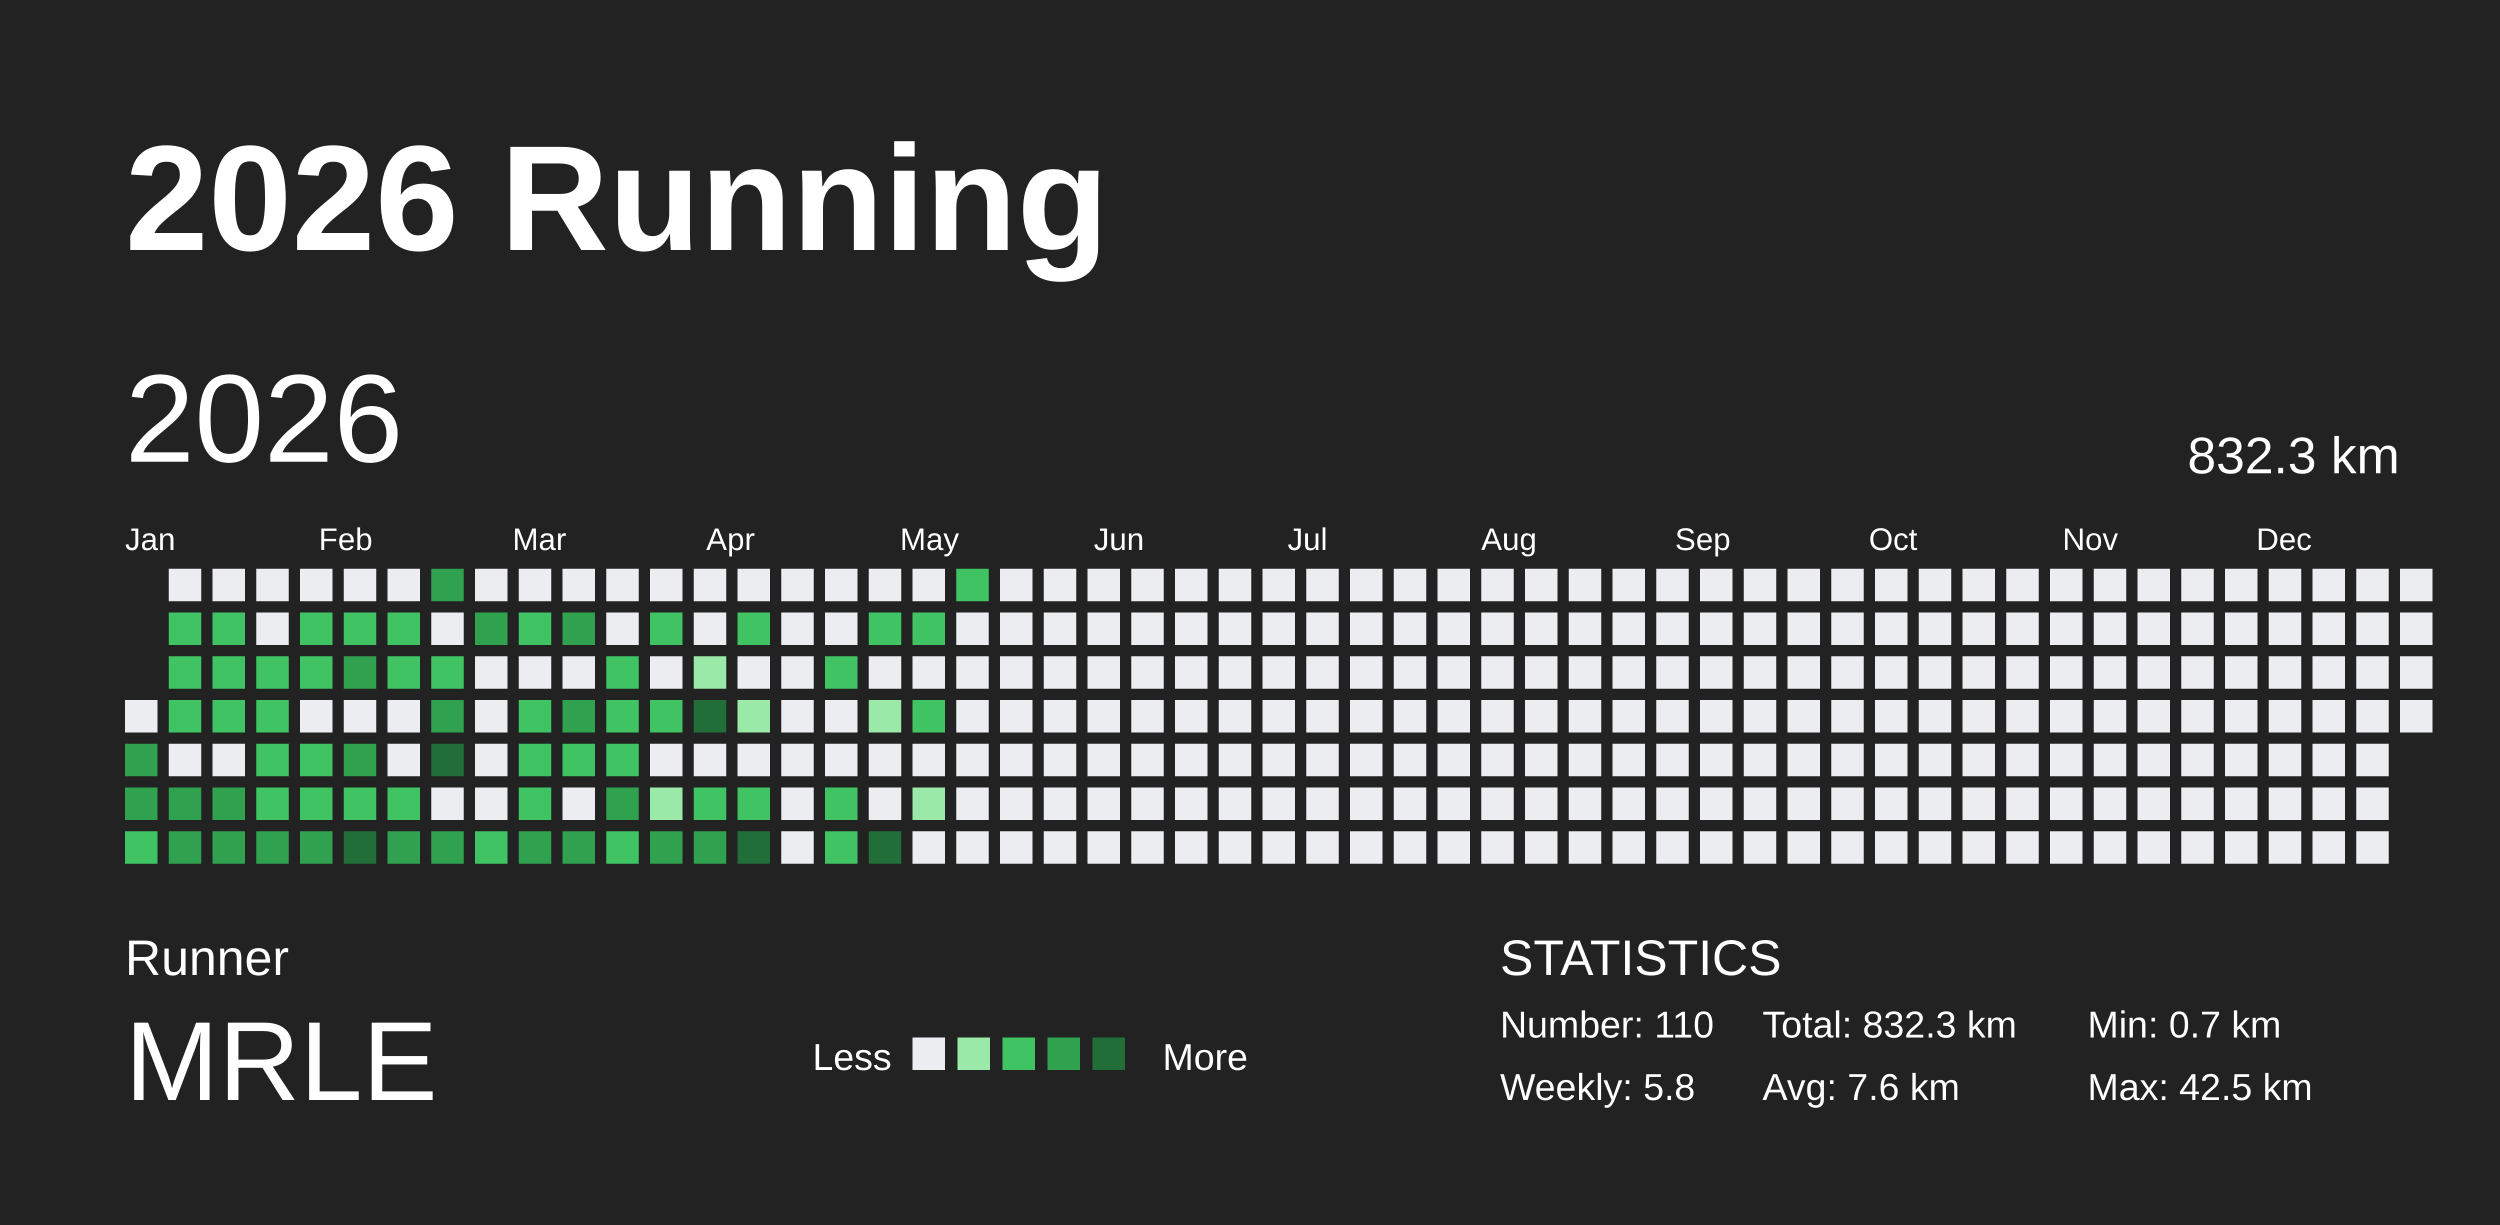
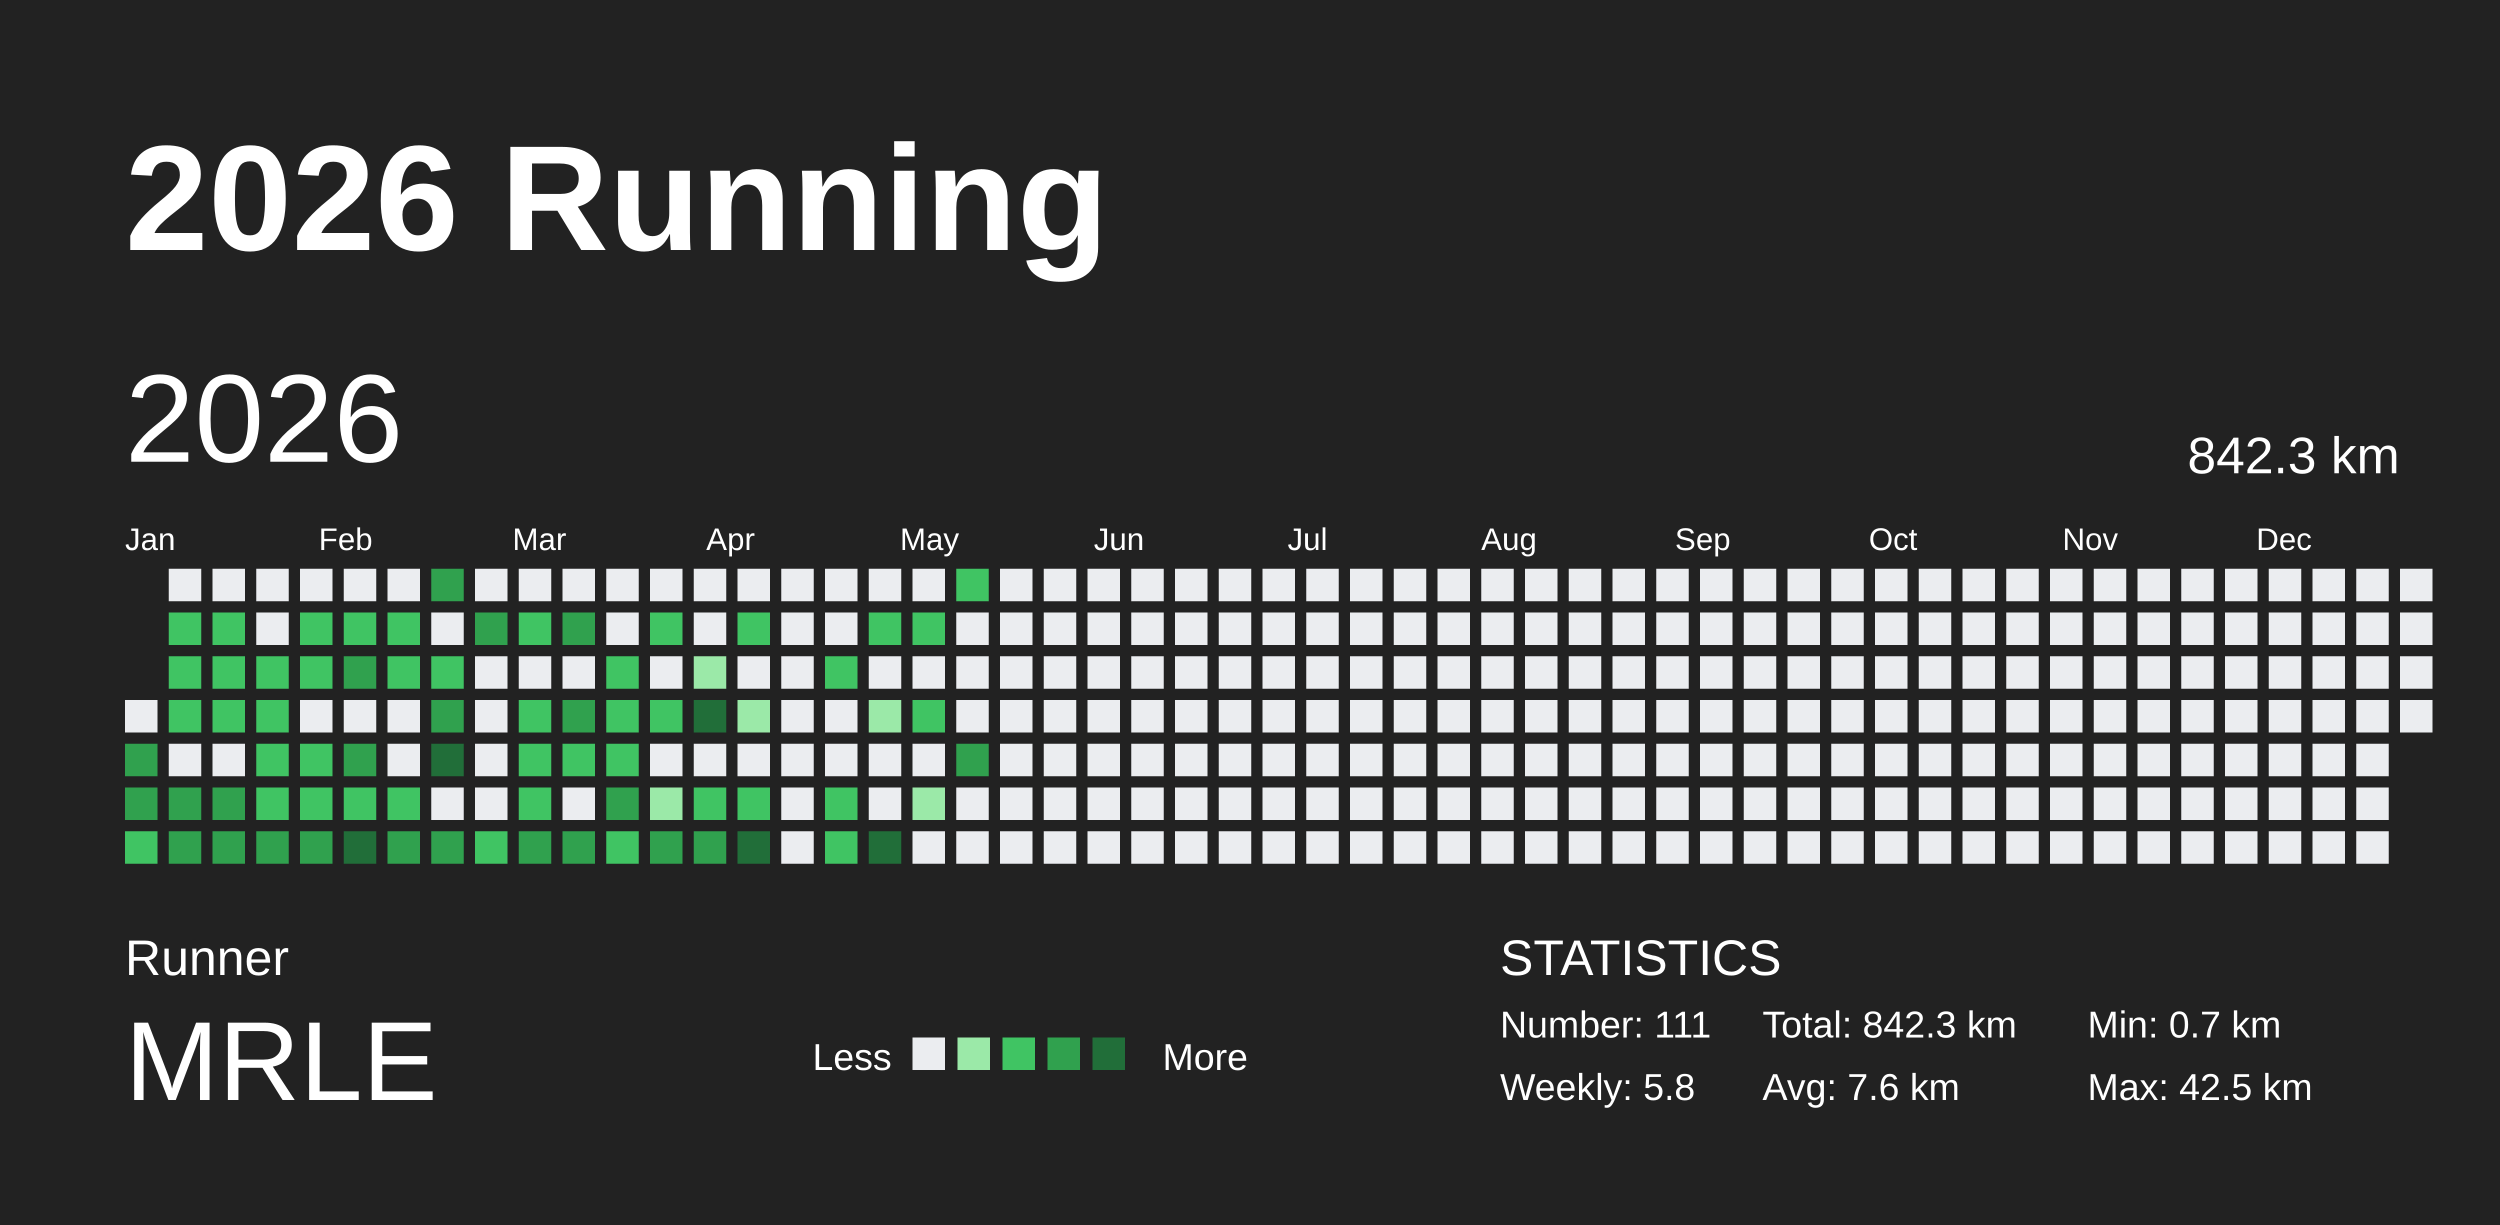
<svg xmlns="http://www.w3.org/2000/svg" baseProfile="full" height="98mm" version="1.1" viewBox="0,0,200,98" width="200mm">
  <defs />
  <rect fill="#222222" height="98" width="200" x="0" y="0" />
  <text fill="#FFFFFF" style="font-size:12px; font-family:Arial; font-weight:bold;" x="10" y="20">2026 Running</text>
  <text fill="#FFFFFF" style="font-size:4px; font-family:Arial" x="10" y="78">Runner</text>
  <text fill="#FFFFFF" style="font-size:9px; font-family:Arial" x="10" y="88">MRLE</text>
  <text fill="#FFFFFF" style="font-size:3px; font-family:Arial" x="65" y="85.6">Less</text>
  <rect fill="#ebedf0" height="2.6" width="2.6" x="73" y="83" />
  <rect fill="#9be9a8" height="2.6" width="2.6" x="76.6" y="83" />
  <rect fill="#40c463" height="2.6" width="2.6" x="80.2" y="83" />
  <rect fill="#30a14e" height="2.6" width="2.6" x="83.8" y="83" />
  <rect fill="#216e39" height="2.6" width="2.6" x="87.4" y="83" />
  <text fill="#FFFFFF" style="font-size:3px; font-family:Arial" x="93" y="85.6">More</text>
  <text fill="#FFFFFF" style="font-size:4px; font-family:Arial" x="120" y="78">STATISTICS</text>
-   <text fill="#FFFFFF" style="font-size:3px; font-family:Arial" x="120" y="83">Number: 110</text>
+   <text fill="#FFFFFF" style="font-size:3px; font-family:Arial" x="120" y="83">Number: 111</text>
  <text fill="#FFFFFF" style="font-size:3px; font-family:Arial" x="120" y="88">Weekly: 5.8</text>
-   <text fill="#FFFFFF" style="font-size:3px; font-family:Arial" x="141" y="83">Total: 832.3 km</text>
+   <text fill="#FFFFFF" style="font-size:3px; font-family:Arial" x="141" y="83">Total: 842.3 km</text>
  <text fill="#FFFFFF" style="font-size:3px; font-family:Arial" x="141" y="88">Avg: 7.6 km</text>
  <text fill="#FFFFFF" style="font-size:3px; font-family:Arial" x="167" y="83">Min: 0.7 km</text>
  <text fill="#FFFFFF" style="font-size:3px; font-family:Arial" x="167" y="88">Max: 42.5 km</text>
  <text dominant-baseline="hanging" fill="#FFFFFF" style="font-size:10.0px; font-family:Arial;" x="10" y="30">2026</text>
-   <text dominant-baseline="hanging" fill="#FFFFFF" style="font-size:4.125px; font-family:Arial;" x="175" y="35">832.3 km</text>
+   <text dominant-baseline="hanging" fill="#FFFFFF" style="font-size:4.125px; font-family:Arial;" x="175" y="35">842.3 km</text>
  <text fill="#FFFFFF" style="font-size:2.5px; font-family:Arial" x="10.0" y="44">Jan</text>
  <text fill="#FFFFFF" style="font-size:2.5px; font-family:Arial" x="25.5" y="44">Feb</text>
  <text fill="#FFFFFF" style="font-size:2.5px; font-family:Arial" x="41.0" y="44">Mar</text>
  <text fill="#FFFFFF" style="font-size:2.5px; font-family:Arial" x="56.5" y="44">Apr</text>
  <text fill="#FFFFFF" style="font-size:2.5px; font-family:Arial" x="72.0" y="44">May</text>
  <text fill="#FFFFFF" style="font-size:2.5px; font-family:Arial" x="87.5" y="44">Jun</text>
  <text fill="#FFFFFF" style="font-size:2.5px; font-family:Arial" x="103.0" y="44">Jul</text>
  <text fill="#FFFFFF" style="font-size:2.5px; font-family:Arial" x="118.5" y="44">Aug</text>
  <text fill="#FFFFFF" style="font-size:2.5px; font-family:Arial" x="134.0" y="44">Sep</text>
  <text fill="#FFFFFF" style="font-size:2.5px; font-family:Arial" x="149.5" y="44">Oct</text>
  <text fill="#FFFFFF" style="font-size:2.5px; font-family:Arial" x="165.0" y="44">Nov</text>
  <text fill="#FFFFFF" style="font-size:2.5px; font-family:Arial" x="180.5" y="44">Dec</text>
  <rect fill="#ebedf0" height="2.6" width="2.6" x="10.0" y="56.0" />
  <rect fill="#30a14e" height="2.6" width="2.6" x="10.0" y="59.5" />
  <rect fill="#30a14e" height="2.6" width="2.6" x="10.0" y="63.0" />
  <rect fill="#40c463" height="2.6" width="2.6" x="10.0" y="66.5" />
  <rect fill="#ebedf0" height="2.6" width="2.6" x="13.5" y="45.5" />
  <rect fill="#40c463" height="2.6" width="2.6" x="13.5" y="49.0" />
  <rect fill="#40c463" height="2.6" width="2.6" x="13.5" y="52.5" />
  <rect fill="#40c463" height="2.6" width="2.6" x="13.5" y="56.0" />
  <rect fill="#ebedf0" height="2.6" width="2.6" x="13.5" y="59.5" />
  <rect fill="#30a14e" height="2.6" width="2.6" x="13.5" y="63.0" />
  <rect fill="#30a14e" height="2.6" width="2.6" x="13.5" y="66.5" />
  <rect fill="#ebedf0" height="2.6" width="2.6" x="17.0" y="45.5" />
  <rect fill="#40c463" height="2.6" width="2.6" x="17.0" y="49.0" />
  <rect fill="#40c463" height="2.6" width="2.6" x="17.0" y="52.5" />
  <rect fill="#40c463" height="2.6" width="2.6" x="17.0" y="56.0" />
  <rect fill="#ebedf0" height="2.6" width="2.6" x="17.0" y="59.5" />
  <rect fill="#30a14e" height="2.6" width="2.6" x="17.0" y="63.0" />
  <rect fill="#30a14e" height="2.6" width="2.6" x="17.0" y="66.5" />
  <rect fill="#ebedf0" height="2.6" width="2.6" x="20.5" y="45.5" />
  <rect fill="#ebedf0" height="2.6" width="2.6" x="20.5" y="49.0" />
  <rect fill="#40c463" height="2.6" width="2.6" x="20.5" y="52.5" />
  <rect fill="#40c463" height="2.6" width="2.6" x="20.5" y="56.0" />
  <rect fill="#40c463" height="2.6" width="2.6" x="20.5" y="59.5" />
  <rect fill="#40c463" height="2.6" width="2.6" x="20.5" y="63.0" />
  <rect fill="#30a14e" height="2.6" width="2.6" x="20.5" y="66.5" />
  <rect fill="#ebedf0" height="2.6" width="2.6" x="24.0" y="45.5" />
  <rect fill="#40c463" height="2.6" width="2.6" x="24.0" y="49.0" />
  <rect fill="#40c463" height="2.6" width="2.6" x="24.0" y="52.5" />
  <rect fill="#ebedf0" height="2.6" width="2.6" x="24.0" y="56.0" />
  <rect fill="#40c463" height="2.6" width="2.6" x="24.0" y="59.5" />
  <rect fill="#40c463" height="2.6" width="2.6" x="24.0" y="63.0" />
  <rect fill="#30a14e" height="2.6" width="2.6" x="24.0" y="66.5" />
  <rect fill="#ebedf0" height="2.6" width="2.6" x="27.5" y="45.5" />
  <rect fill="#40c463" height="2.6" width="2.6" x="27.5" y="49.0" />
  <rect fill="#30a14e" height="2.6" width="2.6" x="27.5" y="52.5" />
  <rect fill="#ebedf0" height="2.6" width="2.6" x="27.5" y="56.0" />
  <rect fill="#30a14e" height="2.6" width="2.6" x="27.5" y="59.5" />
  <rect fill="#40c463" height="2.6" width="2.6" x="27.5" y="63.0" />
  <rect fill="#216e39" height="2.6" width="2.6" x="27.5" y="66.5" />
  <rect fill="#ebedf0" height="2.6" width="2.6" x="31.0" y="45.5" />
  <rect fill="#40c463" height="2.6" width="2.6" x="31.0" y="49.0" />
  <rect fill="#40c463" height="2.6" width="2.6" x="31.0" y="52.5" />
  <rect fill="#ebedf0" height="2.6" width="2.6" x="31.0" y="56.0" />
  <rect fill="#ebedf0" height="2.6" width="2.6" x="31.0" y="59.5" />
  <rect fill="#40c463" height="2.6" width="2.6" x="31.0" y="63.0" />
  <rect fill="#30a14e" height="2.6" width="2.6" x="31.0" y="66.5" />
  <rect fill="#30a14e" height="2.6" width="2.6" x="34.5" y="45.5" />
  <rect fill="#ebedf0" height="2.6" width="2.6" x="34.5" y="49.0" />
  <rect fill="#40c463" height="2.6" width="2.6" x="34.5" y="52.5" />
  <rect fill="#30a14e" height="2.6" width="2.6" x="34.5" y="56.0" />
  <rect fill="#216e39" height="2.6" width="2.6" x="34.5" y="59.5" />
  <rect fill="#ebedf0" height="2.6" width="2.6" x="34.5" y="63.0" />
  <rect fill="#30a14e" height="2.6" width="2.6" x="34.5" y="66.5" />
  <rect fill="#ebedf0" height="2.6" width="2.6" x="38.0" y="45.5" />
  <rect fill="#30a14e" height="2.6" width="2.6" x="38.0" y="49.0" />
  <rect fill="#ebedf0" height="2.6" width="2.6" x="38.0" y="52.5" />
  <rect fill="#ebedf0" height="2.6" width="2.6" x="38.0" y="56.0" />
  <rect fill="#ebedf0" height="2.6" width="2.6" x="38.0" y="59.5" />
  <rect fill="#ebedf0" height="2.6" width="2.6" x="38.0" y="63.0" />
  <rect fill="#40c463" height="2.6" width="2.6" x="38.0" y="66.5" />
  <rect fill="#ebedf0" height="2.6" width="2.6" x="41.5" y="45.5" />
  <rect fill="#40c463" height="2.6" width="2.6" x="41.5" y="49.0" />
  <rect fill="#ebedf0" height="2.6" width="2.6" x="41.5" y="52.5" />
  <rect fill="#40c463" height="2.6" width="2.6" x="41.5" y="56.0" />
  <rect fill="#40c463" height="2.6" width="2.6" x="41.5" y="59.5" />
  <rect fill="#40c463" height="2.6" width="2.6" x="41.5" y="63.0" />
  <rect fill="#30a14e" height="2.6" width="2.6" x="41.5" y="66.5" />
  <rect fill="#ebedf0" height="2.6" width="2.6" x="45.0" y="45.5" />
  <rect fill="#30a14e" height="2.6" width="2.6" x="45.0" y="49.0" />
  <rect fill="#ebedf0" height="2.6" width="2.6" x="45.0" y="52.5" />
  <rect fill="#30a14e" height="2.6" width="2.6" x="45.0" y="56.0" />
  <rect fill="#40c463" height="2.6" width="2.6" x="45.0" y="59.5" />
  <rect fill="#ebedf0" height="2.6" width="2.6" x="45.0" y="63.0" />
  <rect fill="#30a14e" height="2.6" width="2.6" x="45.0" y="66.5" />
  <rect fill="#ebedf0" height="2.6" width="2.6" x="48.5" y="45.5" />
  <rect fill="#ebedf0" height="2.6" width="2.6" x="48.5" y="49.0" />
  <rect fill="#40c463" height="2.6" width="2.6" x="48.5" y="52.5" />
  <rect fill="#40c463" height="2.6" width="2.6" x="48.5" y="56.0" />
  <rect fill="#40c463" height="2.6" width="2.6" x="48.5" y="59.5" />
  <rect fill="#30a14e" height="2.6" width="2.6" x="48.5" y="63.0" />
  <rect fill="#40c463" height="2.6" width="2.6" x="48.5" y="66.5" />
  <rect fill="#ebedf0" height="2.6" width="2.6" x="52.0" y="45.5" />
  <rect fill="#40c463" height="2.6" width="2.6" x="52.0" y="49.0" />
  <rect fill="#ebedf0" height="2.6" width="2.6" x="52.0" y="52.5" />
  <rect fill="#40c463" height="2.6" width="2.6" x="52.0" y="56.0" />
  <rect fill="#ebedf0" height="2.6" width="2.6" x="52.0" y="59.5" />
  <rect fill="#9be9a8" height="2.6" width="2.6" x="52.0" y="63.0" />
  <rect fill="#30a14e" height="2.6" width="2.6" x="52.0" y="66.5" />
  <rect fill="#ebedf0" height="2.6" width="2.6" x="55.5" y="45.5" />
  <rect fill="#ebedf0" height="2.6" width="2.6" x="55.5" y="49.0" />
  <rect fill="#9be9a8" height="2.6" width="2.6" x="55.5" y="52.5" />
  <rect fill="#216e39" height="2.6" width="2.6" x="55.5" y="56.0" />
  <rect fill="#ebedf0" height="2.6" width="2.6" x="55.5" y="59.5" />
  <rect fill="#40c463" height="2.6" width="2.6" x="55.5" y="63.0" />
  <rect fill="#30a14e" height="2.6" width="2.6" x="55.5" y="66.5" />
  <rect fill="#ebedf0" height="2.6" width="2.6" x="59.0" y="45.5" />
  <rect fill="#40c463" height="2.6" width="2.6" x="59.0" y="49.0" />
  <rect fill="#ebedf0" height="2.6" width="2.6" x="59.0" y="52.5" />
  <rect fill="#9be9a8" height="2.6" width="2.6" x="59.0" y="56.0" />
  <rect fill="#ebedf0" height="2.6" width="2.6" x="59.0" y="59.5" />
  <rect fill="#40c463" height="2.6" width="2.6" x="59.0" y="63.0" />
  <rect fill="#216e39" height="2.6" width="2.6" x="59.0" y="66.5" />
  <rect fill="#ebedf0" height="2.6" width="2.6" x="62.5" y="45.5" />
  <rect fill="#ebedf0" height="2.6" width="2.6" x="62.5" y="49.0" />
  <rect fill="#ebedf0" height="2.6" width="2.6" x="62.5" y="52.5" />
  <rect fill="#ebedf0" height="2.6" width="2.6" x="62.5" y="56.0" />
  <rect fill="#ebedf0" height="2.6" width="2.6" x="62.5" y="59.5" />
  <rect fill="#ebedf0" height="2.6" width="2.6" x="62.5" y="63.0" />
  <rect fill="#ebedf0" height="2.6" width="2.6" x="62.5" y="66.5" />
  <rect fill="#ebedf0" height="2.6" width="2.6" x="66.0" y="45.5" />
  <rect fill="#ebedf0" height="2.6" width="2.6" x="66.0" y="49.0" />
  <rect fill="#40c463" height="2.6" width="2.6" x="66.0" y="52.5" />
  <rect fill="#ebedf0" height="2.6" width="2.6" x="66.0" y="56.0" />
  <rect fill="#ebedf0" height="2.6" width="2.6" x="66.0" y="59.5" />
  <rect fill="#40c463" height="2.6" width="2.6" x="66.0" y="63.0" />
  <rect fill="#40c463" height="2.6" width="2.6" x="66.0" y="66.5" />
  <rect fill="#ebedf0" height="2.6" width="2.6" x="69.5" y="45.5" />
  <rect fill="#40c463" height="2.6" width="2.6" x="69.5" y="49.0" />
  <rect fill="#ebedf0" height="2.6" width="2.6" x="69.5" y="52.5" />
  <rect fill="#9be9a8" height="2.6" width="2.6" x="69.5" y="56.0" />
  <rect fill="#ebedf0" height="2.6" width="2.6" x="69.5" y="59.5" />
  <rect fill="#ebedf0" height="2.6" width="2.6" x="69.5" y="63.0" />
  <rect fill="#216e39" height="2.6" width="2.6" x="69.5" y="66.5" />
  <rect fill="#ebedf0" height="2.6" width="2.6" x="73.0" y="45.5" />
  <rect fill="#40c463" height="2.6" width="2.6" x="73.0" y="49.0" />
  <rect fill="#ebedf0" height="2.6" width="2.6" x="73.0" y="52.5" />
  <rect fill="#40c463" height="2.6" width="2.6" x="73.0" y="56.0" />
  <rect fill="#ebedf0" height="2.6" width="2.6" x="73.0" y="59.5" />
  <rect fill="#9be9a8" height="2.6" width="2.6" x="73.0" y="63.0" />
  <rect fill="#ebedf0" height="2.6" width="2.6" x="73.0" y="66.5" />
  <rect fill="#40c463" height="2.6" width="2.6" x="76.5" y="45.5" />
  <rect fill="#ebedf0" height="2.6" width="2.6" x="76.5" y="49.0" />
  <rect fill="#ebedf0" height="2.6" width="2.6" x="76.5" y="52.5" />
  <rect fill="#ebedf0" height="2.6" width="2.6" x="76.5" y="56.0" />
-   <rect fill="#ebedf0" height="2.6" width="2.6" x="76.5" y="59.5" />
+   <rect fill="#30a14e" height="2.6" width="2.6" x="76.5" y="59.5" />
  <rect fill="#ebedf0" height="2.6" width="2.6" x="76.5" y="63.0" />
  <rect fill="#ebedf0" height="2.6" width="2.6" x="76.5" y="66.5" />
  <rect fill="#ebedf0" height="2.6" width="2.6" x="80.0" y="45.5" />
  <rect fill="#ebedf0" height="2.6" width="2.6" x="80.0" y="49.0" />
  <rect fill="#ebedf0" height="2.6" width="2.6" x="80.0" y="52.5" />
  <rect fill="#ebedf0" height="2.6" width="2.6" x="80.0" y="56.0" />
  <rect fill="#ebedf0" height="2.6" width="2.6" x="80.0" y="59.5" />
  <rect fill="#ebedf0" height="2.6" width="2.6" x="80.0" y="63.0" />
  <rect fill="#ebedf0" height="2.6" width="2.6" x="80.0" y="66.5" />
  <rect fill="#ebedf0" height="2.6" width="2.6" x="83.5" y="45.5" />
  <rect fill="#ebedf0" height="2.6" width="2.6" x="83.5" y="49.0" />
  <rect fill="#ebedf0" height="2.6" width="2.6" x="83.5" y="52.5" />
  <rect fill="#ebedf0" height="2.6" width="2.6" x="83.5" y="56.0" />
  <rect fill="#ebedf0" height="2.6" width="2.6" x="83.5" y="59.5" />
  <rect fill="#ebedf0" height="2.6" width="2.6" x="83.5" y="63.0" />
  <rect fill="#ebedf0" height="2.6" width="2.6" x="83.5" y="66.5" />
  <rect fill="#ebedf0" height="2.6" width="2.6" x="87.0" y="45.5" />
  <rect fill="#ebedf0" height="2.6" width="2.6" x="87.0" y="49.0" />
  <rect fill="#ebedf0" height="2.6" width="2.6" x="87.0" y="52.5" />
  <rect fill="#ebedf0" height="2.6" width="2.6" x="87.0" y="56.0" />
  <rect fill="#ebedf0" height="2.6" width="2.6" x="87.0" y="59.5" />
  <rect fill="#ebedf0" height="2.6" width="2.6" x="87.0" y="63.0" />
  <rect fill="#ebedf0" height="2.6" width="2.6" x="87.0" y="66.5" />
  <rect fill="#ebedf0" height="2.6" width="2.6" x="90.5" y="45.5" />
  <rect fill="#ebedf0" height="2.6" width="2.6" x="90.5" y="49.0" />
  <rect fill="#ebedf0" height="2.6" width="2.6" x="90.5" y="52.5" />
  <rect fill="#ebedf0" height="2.6" width="2.6" x="90.5" y="56.0" />
  <rect fill="#ebedf0" height="2.6" width="2.6" x="90.5" y="59.5" />
  <rect fill="#ebedf0" height="2.6" width="2.6" x="90.5" y="63.0" />
  <rect fill="#ebedf0" height="2.6" width="2.6" x="90.5" y="66.5" />
  <rect fill="#ebedf0" height="2.6" width="2.6" x="94.0" y="45.5" />
  <rect fill="#ebedf0" height="2.6" width="2.6" x="94.0" y="49.0" />
  <rect fill="#ebedf0" height="2.6" width="2.6" x="94.0" y="52.5" />
  <rect fill="#ebedf0" height="2.6" width="2.6" x="94.0" y="56.0" />
  <rect fill="#ebedf0" height="2.6" width="2.6" x="94.0" y="59.5" />
  <rect fill="#ebedf0" height="2.6" width="2.6" x="94.0" y="63.0" />
  <rect fill="#ebedf0" height="2.6" width="2.6" x="94.0" y="66.5" />
  <rect fill="#ebedf0" height="2.6" width="2.6" x="97.5" y="45.5" />
  <rect fill="#ebedf0" height="2.6" width="2.6" x="97.5" y="49.0" />
  <rect fill="#ebedf0" height="2.6" width="2.6" x="97.5" y="52.5" />
  <rect fill="#ebedf0" height="2.6" width="2.6" x="97.5" y="56.0" />
  <rect fill="#ebedf0" height="2.6" width="2.6" x="97.5" y="59.5" />
  <rect fill="#ebedf0" height="2.6" width="2.6" x="97.5" y="63.0" />
  <rect fill="#ebedf0" height="2.6" width="2.6" x="97.5" y="66.5" />
  <rect fill="#ebedf0" height="2.6" width="2.6" x="101.0" y="45.5" />
  <rect fill="#ebedf0" height="2.6" width="2.6" x="101.0" y="49.0" />
  <rect fill="#ebedf0" height="2.6" width="2.6" x="101.0" y="52.5" />
  <rect fill="#ebedf0" height="2.6" width="2.6" x="101.0" y="56.0" />
  <rect fill="#ebedf0" height="2.6" width="2.6" x="101.0" y="59.5" />
  <rect fill="#ebedf0" height="2.6" width="2.6" x="101.0" y="63.0" />
  <rect fill="#ebedf0" height="2.6" width="2.6" x="101.0" y="66.5" />
  <rect fill="#ebedf0" height="2.6" width="2.6" x="104.5" y="45.5" />
  <rect fill="#ebedf0" height="2.6" width="2.6" x="104.5" y="49.0" />
  <rect fill="#ebedf0" height="2.6" width="2.6" x="104.5" y="52.5" />
  <rect fill="#ebedf0" height="2.6" width="2.6" x="104.5" y="56.0" />
  <rect fill="#ebedf0" height="2.6" width="2.6" x="104.5" y="59.5" />
  <rect fill="#ebedf0" height="2.6" width="2.6" x="104.5" y="63.0" />
  <rect fill="#ebedf0" height="2.6" width="2.6" x="104.5" y="66.5" />
  <rect fill="#ebedf0" height="2.6" width="2.6" x="108.0" y="45.5" />
  <rect fill="#ebedf0" height="2.6" width="2.6" x="108.0" y="49.0" />
  <rect fill="#ebedf0" height="2.6" width="2.6" x="108.0" y="52.5" />
  <rect fill="#ebedf0" height="2.6" width="2.6" x="108.0" y="56.0" />
  <rect fill="#ebedf0" height="2.6" width="2.6" x="108.0" y="59.5" />
  <rect fill="#ebedf0" height="2.6" width="2.6" x="108.0" y="63.0" />
  <rect fill="#ebedf0" height="2.6" width="2.6" x="108.0" y="66.5" />
  <rect fill="#ebedf0" height="2.6" width="2.6" x="111.5" y="45.5" />
  <rect fill="#ebedf0" height="2.6" width="2.6" x="111.5" y="49.0" />
  <rect fill="#ebedf0" height="2.6" width="2.6" x="111.5" y="52.5" />
  <rect fill="#ebedf0" height="2.6" width="2.6" x="111.5" y="56.0" />
  <rect fill="#ebedf0" height="2.6" width="2.6" x="111.5" y="59.5" />
  <rect fill="#ebedf0" height="2.6" width="2.6" x="111.5" y="63.0" />
  <rect fill="#ebedf0" height="2.6" width="2.6" x="111.5" y="66.5" />
  <rect fill="#ebedf0" height="2.6" width="2.6" x="115.0" y="45.5" />
  <rect fill="#ebedf0" height="2.6" width="2.6" x="115.0" y="49.0" />
  <rect fill="#ebedf0" height="2.6" width="2.6" x="115.0" y="52.5" />
  <rect fill="#ebedf0" height="2.6" width="2.6" x="115.0" y="56.0" />
  <rect fill="#ebedf0" height="2.6" width="2.6" x="115.0" y="59.5" />
  <rect fill="#ebedf0" height="2.6" width="2.6" x="115.0" y="63.0" />
  <rect fill="#ebedf0" height="2.6" width="2.6" x="115.0" y="66.5" />
  <rect fill="#ebedf0" height="2.6" width="2.6" x="118.5" y="45.5" />
  <rect fill="#ebedf0" height="2.6" width="2.6" x="118.5" y="49.0" />
  <rect fill="#ebedf0" height="2.6" width="2.6" x="118.5" y="52.5" />
  <rect fill="#ebedf0" height="2.6" width="2.6" x="118.5" y="56.0" />
  <rect fill="#ebedf0" height="2.6" width="2.6" x="118.5" y="59.5" />
  <rect fill="#ebedf0" height="2.6" width="2.6" x="118.5" y="63.0" />
  <rect fill="#ebedf0" height="2.6" width="2.6" x="118.5" y="66.5" />
  <rect fill="#ebedf0" height="2.6" width="2.6" x="122.0" y="45.5" />
  <rect fill="#ebedf0" height="2.6" width="2.6" x="122.0" y="49.0" />
  <rect fill="#ebedf0" height="2.6" width="2.6" x="122.0" y="52.5" />
  <rect fill="#ebedf0" height="2.6" width="2.6" x="122.0" y="56.0" />
  <rect fill="#ebedf0" height="2.6" width="2.6" x="122.0" y="59.5" />
  <rect fill="#ebedf0" height="2.6" width="2.6" x="122.0" y="63.0" />
  <rect fill="#ebedf0" height="2.6" width="2.6" x="122.0" y="66.5" />
  <rect fill="#ebedf0" height="2.6" width="2.6" x="125.5" y="45.5" />
  <rect fill="#ebedf0" height="2.6" width="2.6" x="125.5" y="49.0" />
  <rect fill="#ebedf0" height="2.6" width="2.6" x="125.5" y="52.5" />
  <rect fill="#ebedf0" height="2.6" width="2.6" x="125.5" y="56.0" />
  <rect fill="#ebedf0" height="2.6" width="2.6" x="125.5" y="59.5" />
  <rect fill="#ebedf0" height="2.6" width="2.6" x="125.5" y="63.0" />
  <rect fill="#ebedf0" height="2.6" width="2.6" x="125.5" y="66.5" />
  <rect fill="#ebedf0" height="2.6" width="2.6" x="129.0" y="45.5" />
  <rect fill="#ebedf0" height="2.6" width="2.6" x="129.0" y="49.0" />
  <rect fill="#ebedf0" height="2.6" width="2.6" x="129.0" y="52.5" />
  <rect fill="#ebedf0" height="2.6" width="2.6" x="129.0" y="56.0" />
  <rect fill="#ebedf0" height="2.6" width="2.6" x="129.0" y="59.5" />
  <rect fill="#ebedf0" height="2.6" width="2.6" x="129.0" y="63.0" />
  <rect fill="#ebedf0" height="2.6" width="2.6" x="129.0" y="66.5" />
  <rect fill="#ebedf0" height="2.6" width="2.6" x="132.5" y="45.5" />
  <rect fill="#ebedf0" height="2.6" width="2.6" x="132.5" y="49.0" />
  <rect fill="#ebedf0" height="2.6" width="2.6" x="132.5" y="52.5" />
  <rect fill="#ebedf0" height="2.6" width="2.6" x="132.5" y="56.0" />
  <rect fill="#ebedf0" height="2.6" width="2.6" x="132.5" y="59.5" />
  <rect fill="#ebedf0" height="2.6" width="2.6" x="132.5" y="63.0" />
  <rect fill="#ebedf0" height="2.6" width="2.6" x="132.5" y="66.5" />
  <rect fill="#ebedf0" height="2.6" width="2.6" x="136.0" y="45.5" />
  <rect fill="#ebedf0" height="2.6" width="2.6" x="136.0" y="49.0" />
  <rect fill="#ebedf0" height="2.6" width="2.6" x="136.0" y="52.5" />
  <rect fill="#ebedf0" height="2.6" width="2.6" x="136.0" y="56.0" />
  <rect fill="#ebedf0" height="2.6" width="2.6" x="136.0" y="59.5" />
  <rect fill="#ebedf0" height="2.6" width="2.6" x="136.0" y="63.0" />
  <rect fill="#ebedf0" height="2.6" width="2.6" x="136.0" y="66.5" />
  <rect fill="#ebedf0" height="2.6" width="2.6" x="139.5" y="45.5" />
  <rect fill="#ebedf0" height="2.6" width="2.6" x="139.5" y="49.0" />
  <rect fill="#ebedf0" height="2.6" width="2.6" x="139.5" y="52.5" />
  <rect fill="#ebedf0" height="2.6" width="2.6" x="139.5" y="56.0" />
  <rect fill="#ebedf0" height="2.6" width="2.6" x="139.5" y="59.5" />
  <rect fill="#ebedf0" height="2.6" width="2.6" x="139.5" y="63.0" />
  <rect fill="#ebedf0" height="2.6" width="2.6" x="139.5" y="66.5" />
  <rect fill="#ebedf0" height="2.6" width="2.6" x="143.0" y="45.5" />
  <rect fill="#ebedf0" height="2.6" width="2.6" x="143.0" y="49.0" />
  <rect fill="#ebedf0" height="2.6" width="2.6" x="143.0" y="52.5" />
  <rect fill="#ebedf0" height="2.6" width="2.6" x="143.0" y="56.0" />
  <rect fill="#ebedf0" height="2.6" width="2.6" x="143.0" y="59.5" />
  <rect fill="#ebedf0" height="2.6" width="2.6" x="143.0" y="63.0" />
  <rect fill="#ebedf0" height="2.6" width="2.6" x="143.0" y="66.5" />
  <rect fill="#ebedf0" height="2.6" width="2.6" x="146.5" y="45.5" />
  <rect fill="#ebedf0" height="2.6" width="2.6" x="146.5" y="49.0" />
  <rect fill="#ebedf0" height="2.6" width="2.6" x="146.5" y="52.5" />
  <rect fill="#ebedf0" height="2.6" width="2.6" x="146.5" y="56.0" />
  <rect fill="#ebedf0" height="2.6" width="2.6" x="146.5" y="59.5" />
  <rect fill="#ebedf0" height="2.6" width="2.6" x="146.5" y="63.0" />
  <rect fill="#ebedf0" height="2.6" width="2.6" x="146.5" y="66.5" />
  <rect fill="#ebedf0" height="2.6" width="2.6" x="150.0" y="45.5" />
  <rect fill="#ebedf0" height="2.6" width="2.6" x="150.0" y="49.0" />
  <rect fill="#ebedf0" height="2.6" width="2.6" x="150.0" y="52.5" />
  <rect fill="#ebedf0" height="2.6" width="2.6" x="150.0" y="56.0" />
  <rect fill="#ebedf0" height="2.6" width="2.6" x="150.0" y="59.5" />
  <rect fill="#ebedf0" height="2.6" width="2.6" x="150.0" y="63.0" />
  <rect fill="#ebedf0" height="2.6" width="2.6" x="150.0" y="66.5" />
  <rect fill="#ebedf0" height="2.6" width="2.6" x="153.5" y="45.5" />
  <rect fill="#ebedf0" height="2.6" width="2.6" x="153.5" y="49.0" />
  <rect fill="#ebedf0" height="2.6" width="2.6" x="153.5" y="52.5" />
  <rect fill="#ebedf0" height="2.6" width="2.6" x="153.5" y="56.0" />
  <rect fill="#ebedf0" height="2.6" width="2.6" x="153.5" y="59.5" />
  <rect fill="#ebedf0" height="2.6" width="2.6" x="153.5" y="63.0" />
  <rect fill="#ebedf0" height="2.6" width="2.6" x="153.5" y="66.5" />
  <rect fill="#ebedf0" height="2.6" width="2.6" x="157.0" y="45.5" />
  <rect fill="#ebedf0" height="2.6" width="2.6" x="157.0" y="49.0" />
  <rect fill="#ebedf0" height="2.6" width="2.6" x="157.0" y="52.5" />
  <rect fill="#ebedf0" height="2.6" width="2.6" x="157.0" y="56.0" />
  <rect fill="#ebedf0" height="2.6" width="2.6" x="157.0" y="59.5" />
  <rect fill="#ebedf0" height="2.6" width="2.6" x="157.0" y="63.0" />
  <rect fill="#ebedf0" height="2.6" width="2.6" x="157.0" y="66.5" />
  <rect fill="#ebedf0" height="2.6" width="2.6" x="160.5" y="45.5" />
  <rect fill="#ebedf0" height="2.6" width="2.6" x="160.5" y="49.0" />
  <rect fill="#ebedf0" height="2.6" width="2.6" x="160.5" y="52.5" />
  <rect fill="#ebedf0" height="2.6" width="2.6" x="160.5" y="56.0" />
  <rect fill="#ebedf0" height="2.6" width="2.6" x="160.5" y="59.5" />
  <rect fill="#ebedf0" height="2.6" width="2.6" x="160.5" y="63.0" />
  <rect fill="#ebedf0" height="2.6" width="2.6" x="160.5" y="66.5" />
  <rect fill="#ebedf0" height="2.6" width="2.6" x="164.0" y="45.5" />
  <rect fill="#ebedf0" height="2.6" width="2.6" x="164.0" y="49.0" />
  <rect fill="#ebedf0" height="2.6" width="2.6" x="164.0" y="52.5" />
  <rect fill="#ebedf0" height="2.6" width="2.6" x="164.0" y="56.0" />
  <rect fill="#ebedf0" height="2.6" width="2.6" x="164.0" y="59.5" />
  <rect fill="#ebedf0" height="2.6" width="2.6" x="164.0" y="63.0" />
  <rect fill="#ebedf0" height="2.6" width="2.6" x="164.0" y="66.5" />
  <rect fill="#ebedf0" height="2.6" width="2.6" x="167.5" y="45.5" />
  <rect fill="#ebedf0" height="2.6" width="2.6" x="167.5" y="49.0" />
  <rect fill="#ebedf0" height="2.6" width="2.6" x="167.5" y="52.5" />
  <rect fill="#ebedf0" height="2.6" width="2.6" x="167.5" y="56.0" />
  <rect fill="#ebedf0" height="2.6" width="2.6" x="167.5" y="59.5" />
  <rect fill="#ebedf0" height="2.6" width="2.6" x="167.5" y="63.0" />
  <rect fill="#ebedf0" height="2.6" width="2.6" x="167.5" y="66.5" />
  <rect fill="#ebedf0" height="2.6" width="2.6" x="171.0" y="45.5" />
  <rect fill="#ebedf0" height="2.6" width="2.6" x="171.0" y="49.0" />
  <rect fill="#ebedf0" height="2.6" width="2.6" x="171.0" y="52.5" />
  <rect fill="#ebedf0" height="2.6" width="2.6" x="171.0" y="56.0" />
  <rect fill="#ebedf0" height="2.6" width="2.6" x="171.0" y="59.5" />
  <rect fill="#ebedf0" height="2.6" width="2.6" x="171.0" y="63.0" />
  <rect fill="#ebedf0" height="2.6" width="2.6" x="171.0" y="66.5" />
  <rect fill="#ebedf0" height="2.6" width="2.6" x="174.5" y="45.5" />
  <rect fill="#ebedf0" height="2.6" width="2.6" x="174.5" y="49.0" />
  <rect fill="#ebedf0" height="2.6" width="2.6" x="174.5" y="52.5" />
  <rect fill="#ebedf0" height="2.6" width="2.6" x="174.5" y="56.0" />
  <rect fill="#ebedf0" height="2.6" width="2.6" x="174.5" y="59.5" />
  <rect fill="#ebedf0" height="2.6" width="2.6" x="174.5" y="63.0" />
  <rect fill="#ebedf0" height="2.6" width="2.6" x="174.5" y="66.5" />
  <rect fill="#ebedf0" height="2.6" width="2.6" x="178.0" y="45.5" />
  <rect fill="#ebedf0" height="2.6" width="2.6" x="178.0" y="49.0" />
  <rect fill="#ebedf0" height="2.6" width="2.6" x="178.0" y="52.5" />
  <rect fill="#ebedf0" height="2.6" width="2.6" x="178.0" y="56.0" />
  <rect fill="#ebedf0" height="2.6" width="2.6" x="178.0" y="59.5" />
  <rect fill="#ebedf0" height="2.6" width="2.6" x="178.0" y="63.0" />
  <rect fill="#ebedf0" height="2.6" width="2.6" x="178.0" y="66.5" />
  <rect fill="#ebedf0" height="2.6" width="2.6" x="181.5" y="45.5" />
  <rect fill="#ebedf0" height="2.6" width="2.6" x="181.5" y="49.0" />
  <rect fill="#ebedf0" height="2.6" width="2.6" x="181.5" y="52.5" />
  <rect fill="#ebedf0" height="2.6" width="2.6" x="181.5" y="56.0" />
  <rect fill="#ebedf0" height="2.6" width="2.6" x="181.5" y="59.5" />
  <rect fill="#ebedf0" height="2.6" width="2.6" x="181.5" y="63.0" />
  <rect fill="#ebedf0" height="2.6" width="2.6" x="181.5" y="66.5" />
  <rect fill="#ebedf0" height="2.6" width="2.6" x="185.0" y="45.5" />
  <rect fill="#ebedf0" height="2.6" width="2.6" x="185.0" y="49.0" />
  <rect fill="#ebedf0" height="2.6" width="2.6" x="185.0" y="52.5" />
  <rect fill="#ebedf0" height="2.6" width="2.6" x="185.0" y="56.0" />
  <rect fill="#ebedf0" height="2.6" width="2.6" x="185.0" y="59.5" />
  <rect fill="#ebedf0" height="2.6" width="2.6" x="185.0" y="63.0" />
  <rect fill="#ebedf0" height="2.6" width="2.6" x="185.0" y="66.5" />
  <rect fill="#ebedf0" height="2.6" width="2.6" x="188.5" y="45.5" />
  <rect fill="#ebedf0" height="2.6" width="2.6" x="188.5" y="49.0" />
  <rect fill="#ebedf0" height="2.6" width="2.6" x="188.5" y="52.5" />
  <rect fill="#ebedf0" height="2.6" width="2.6" x="188.5" y="56.0" />
  <rect fill="#ebedf0" height="2.6" width="2.6" x="188.5" y="59.5" />
  <rect fill="#ebedf0" height="2.6" width="2.6" x="188.5" y="63.0" />
  <rect fill="#ebedf0" height="2.6" width="2.6" x="188.5" y="66.5" />
  <rect fill="#ebedf0" height="2.6" width="2.6" x="192.0" y="45.5" />
  <rect fill="#ebedf0" height="2.6" width="2.6" x="192.0" y="49.0" />
  <rect fill="#ebedf0" height="2.6" width="2.6" x="192.0" y="52.5" />
  <rect fill="#ebedf0" height="2.6" width="2.6" x="192.0" y="56.0" />
</svg>
